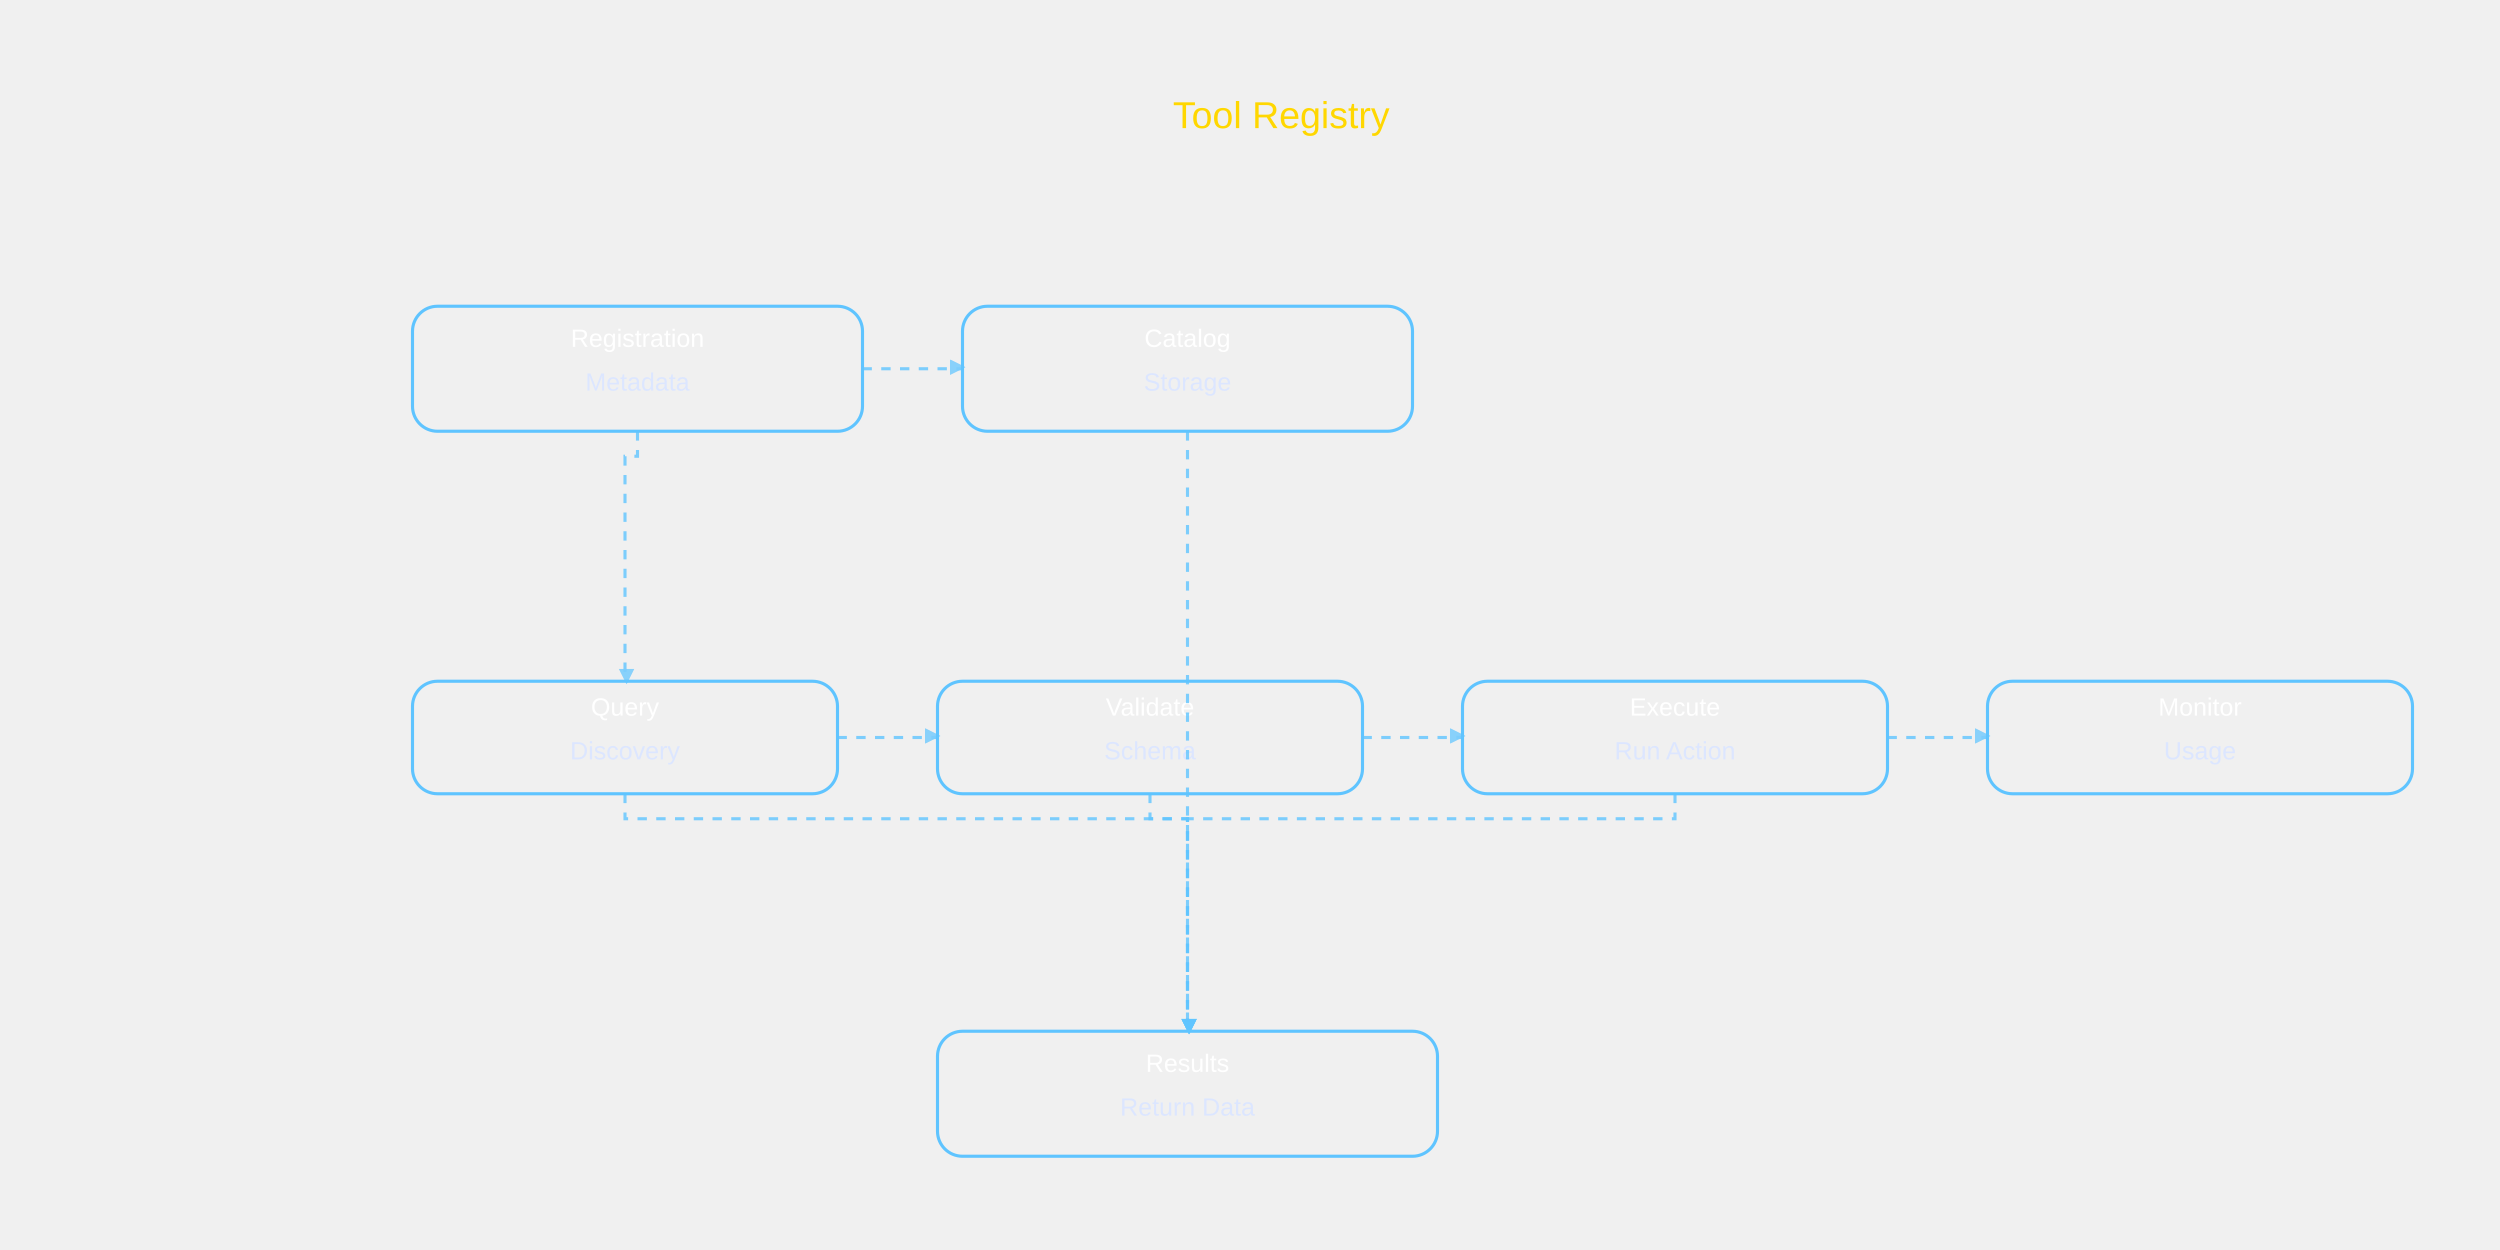
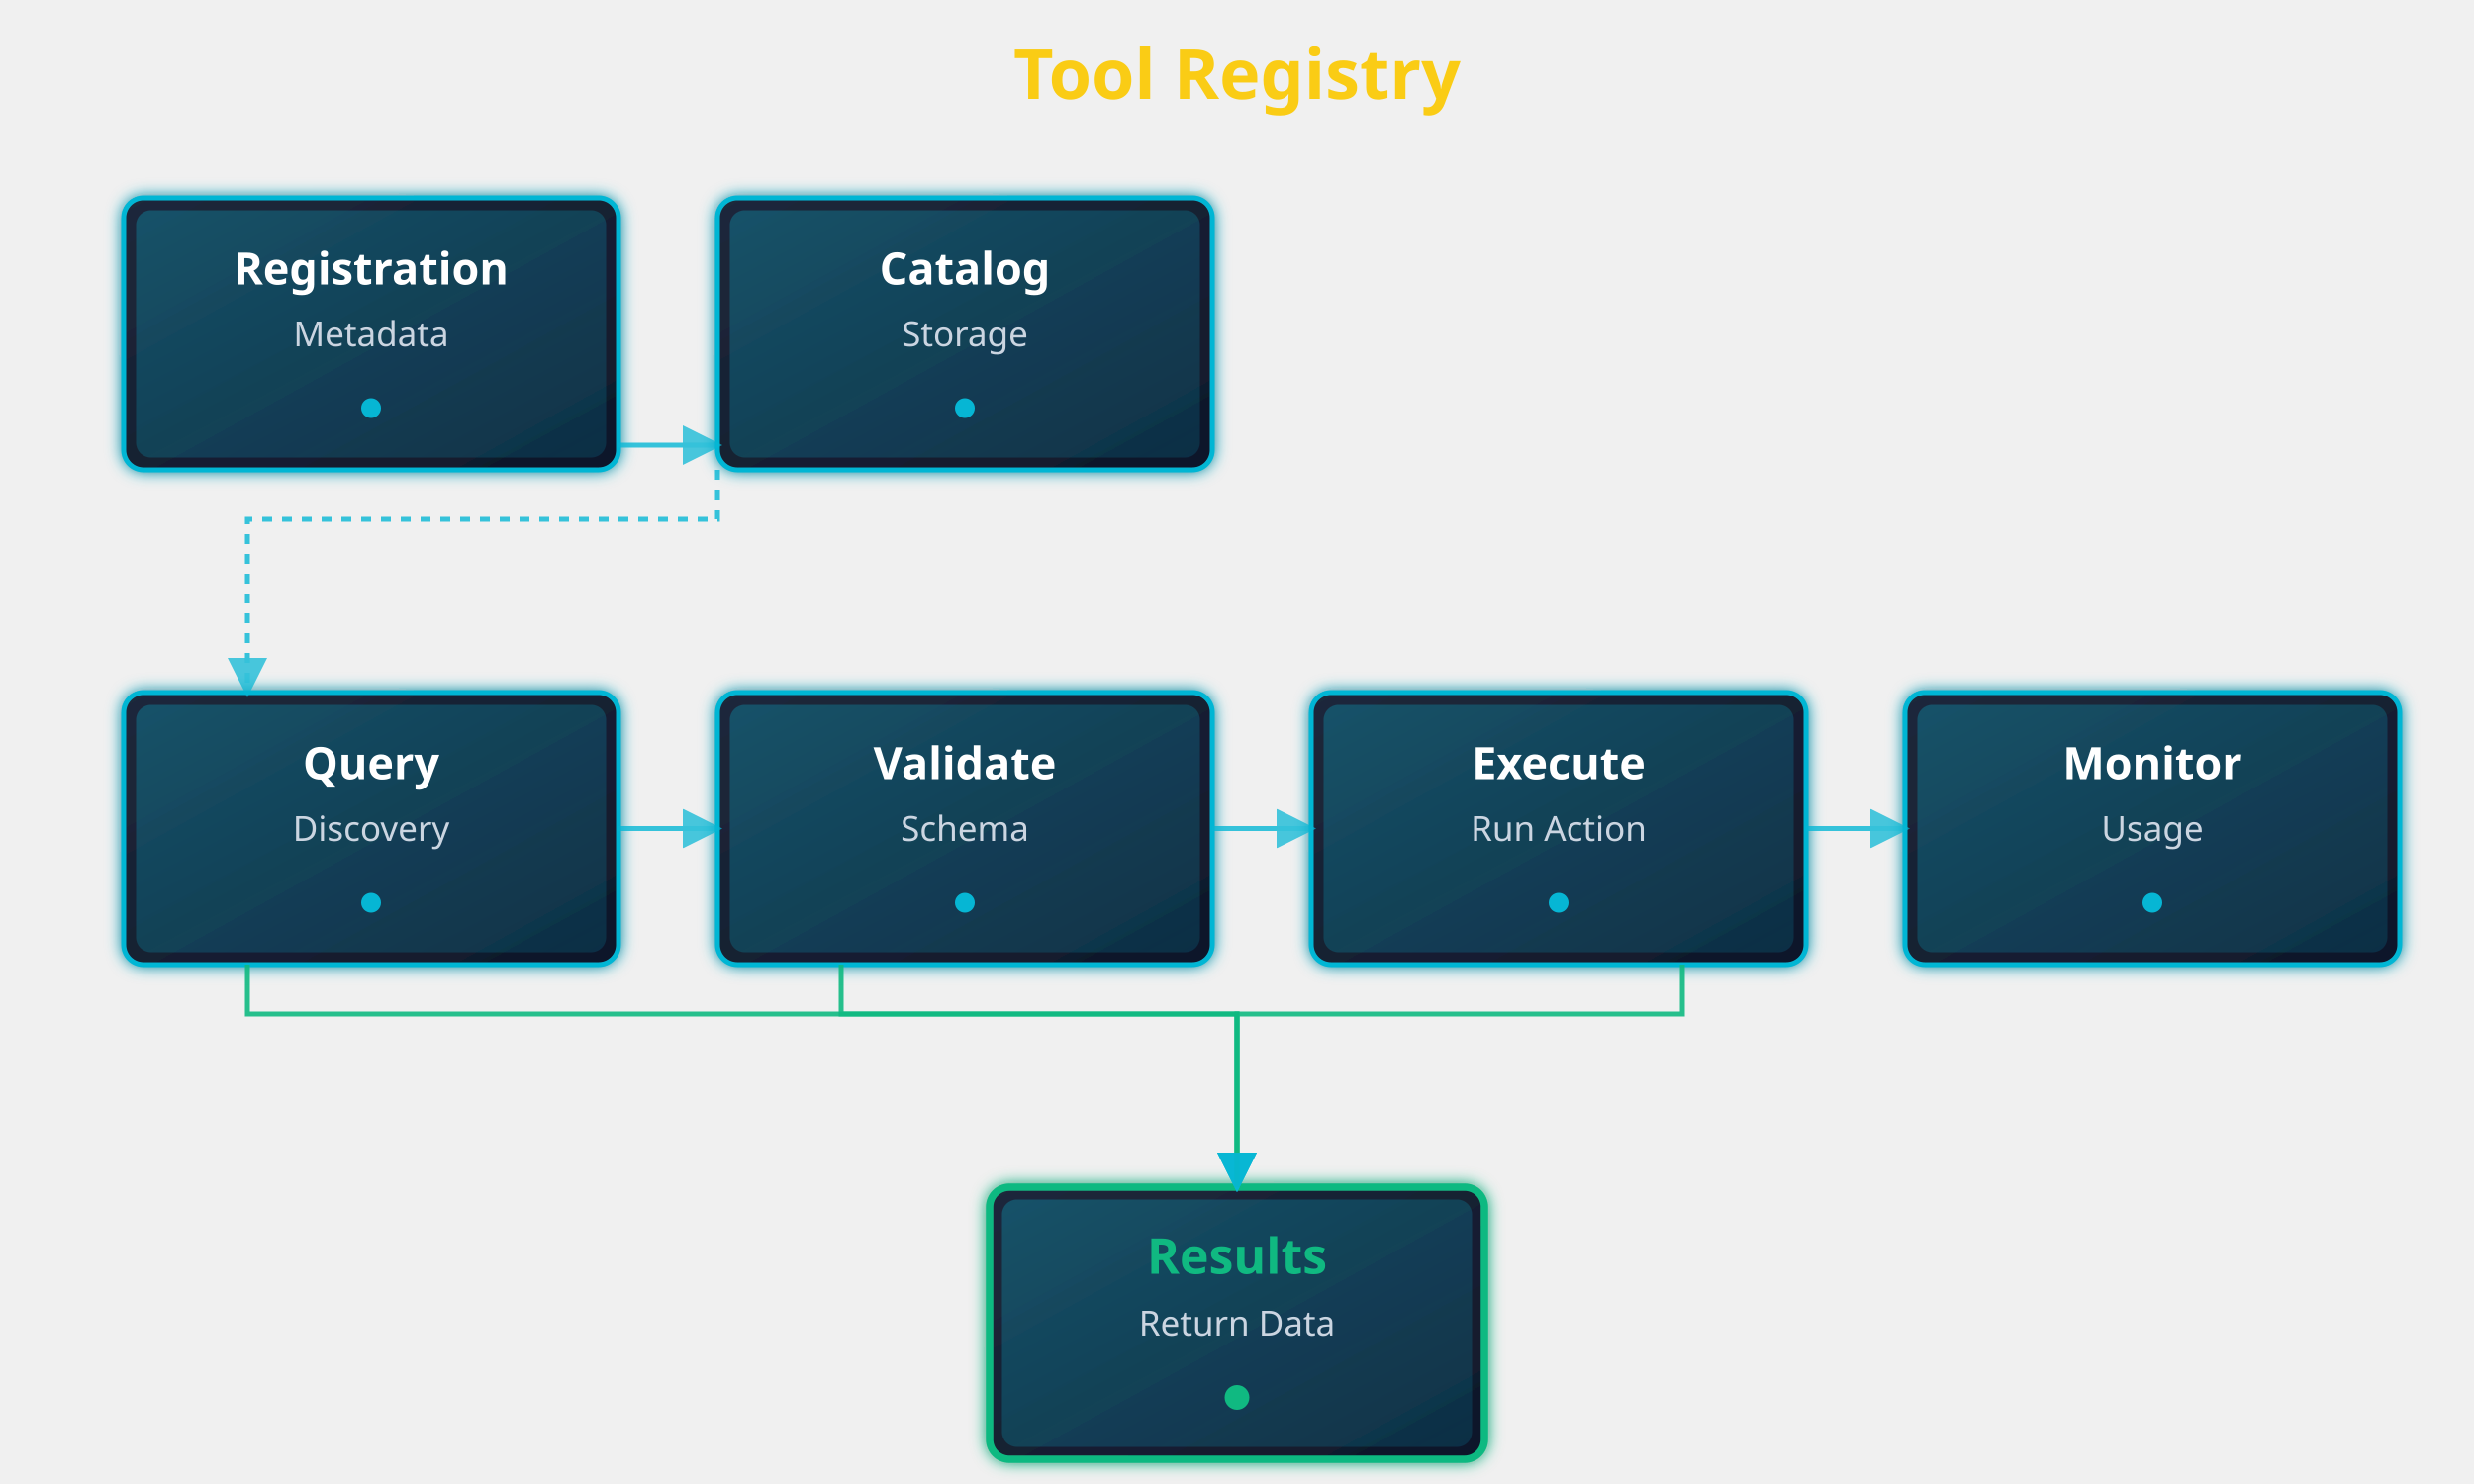
- <svg xmlns="http://www.w3.org/2000/svg" width="400" height="200">
+ <svg xmlns="http://www.w3.org/2000/svg" width="1000" height="600" viewBox="0 0 1000 600">
  <defs>
-     <linearGradient id="bg" x1="0" y1="0" x2="1" y2="1">
-       <stop offset="0" stop-color="#0a1b4e" />
-       <stop offset="1" stop-color="#001635" />
+     <linearGradient id="boxGrad" x1="0%" y1="0%" x2="100%" y2="100%">
+       <stop offset="0%" style="stop-color:#1e293b;stop-opacity:1" />
+       <stop offset="100%" style="stop-color:#0f172a;stop-opacity:1" />
    </linearGradient>
-     <marker id="arrowhead" markerWidth="5" markerHeight="5" refX="4" refY="3" orient="auto">
-       <polygon points="0 0, 5 2.5, 0 5" fill="#5fc4ff" opacity="0.9" />
+     <linearGradient id="cyanGrad" x1="0%" y1="0%" x2="100%" y2="100%">
+       <stop offset="0%" style="stop-color:#06b6d4;stop-opacity:0.3" />
+       <stop offset="100%" style="stop-color:#0891b2;stop-opacity:0.2" />
+     </linearGradient>
+     <filter id="glow">
+       <feGaussianBlur stdDeviation="3" result="coloredBlur" />
+       <feMerge>
+         <feMergeNode in="coloredBlur" />
+         <feMergeNode in="SourceGraphic" />
+       </feMerge>
+     </filter>
+     <marker id="arrowhead" markerWidth="8" markerHeight="8" refX="7" refY="4" orient="auto">
+       <polygon points="0 0, 8 4, 0 8" fill="#06b6d4" opacity="0.9" />
    </marker>
  </defs>
-   <text x="205.0" y="20.5" font-family="Arial, sans-serif" font-size="6" font-weight="normal" fill="#ffd700" text-anchor="middle">Tool Registry</text>
-   <g>
-     <rect x="66.0" y="49.0" width="72" height="20" rx="4" fill="none" stroke="#5fc4ff" stroke-width="0.5" />
-     <text x="102.0" y="55.5" font-family="Arial, sans-serif" font-size="4" font-weight="normal" fill="#ffffff" text-anchor="middle">Registration</text>
-     <text x="102.0" y="62.5" font-family="Arial, sans-serif" font-size="4" fill="#dce6ff" text-anchor="middle">Metadata</text>
+   <text x="500" y="40" font-family="system-ui, sans-serif" font-size="28" font-weight="bold" fill="#facc15" text-anchor="middle">Tool Registry</text>
+   <g transform="translate(50, 80)">
+     <g>
+       <rect x="0" y="0" width="200" height="110" rx="8" fill="url(#boxGrad)" stroke="#06b6d4" stroke-width="2" filter="url(#glow)" />
+       <rect x="5" y="5" width="190" height="100" rx="6" fill="url(#cyanGrad)" />
+       <text x="100" y="35" font-family="system-ui, sans-serif" font-size="18" font-weight="bold" fill="#ffffff" text-anchor="middle">Registration</text>
+       <text x="100" y="60" font-family="system-ui, sans-serif" font-size="14" fill="#cbd5e1" text-anchor="middle">Metadata</text>
+       <circle cx="100" cy="85" r="4" fill="#06b6d4" />
+     </g>
+     <g transform="translate(240, 0)">
+       <rect x="0" y="0" width="200" height="110" rx="8" fill="url(#boxGrad)" stroke="#06b6d4" stroke-width="2" filter="url(#glow)" />
+       <rect x="5" y="5" width="190" height="100" rx="6" fill="url(#cyanGrad)" />
+       <text x="100" y="35" font-family="system-ui, sans-serif" font-size="18" font-weight="bold" fill="#ffffff" text-anchor="middle">Catalog</text>
+       <text x="100" y="60" font-family="system-ui, sans-serif" font-size="14" fill="#cbd5e1" text-anchor="middle">Storage</text>
+       <circle cx="100" cy="85" r="4" fill="#06b6d4" />
+     </g>
  </g>
-   <g>
-     <rect x="154.0" y="49.0" width="72" height="20" rx="4" fill="none" stroke="#5fc4ff" stroke-width="0.5" />
-     <text x="190.0" y="55.5" font-family="Arial, sans-serif" font-size="4" font-weight="normal" fill="#ffffff" text-anchor="middle">Catalog</text>
-     <text x="190.0" y="62.5" font-family="Arial, sans-serif" font-size="4" fill="#dce6ff" text-anchor="middle">Storage</text>
+   <g transform="translate(50, 280)">
+     <g>
+       <rect x="0" y="0" width="200" height="110" rx="8" fill="url(#boxGrad)" stroke="#06b6d4" stroke-width="2" filter="url(#glow)" />
+       <rect x="5" y="5" width="190" height="100" rx="6" fill="url(#cyanGrad)" />
+       <text x="100" y="35" font-family="system-ui, sans-serif" font-size="18" font-weight="bold" fill="#ffffff" text-anchor="middle">Query</text>
+       <text x="100" y="60" font-family="system-ui, sans-serif" font-size="14" fill="#cbd5e1" text-anchor="middle">Discovery</text>
+       <circle cx="100" cy="85" r="4" fill="#06b6d4" />
+     </g>
+     <g transform="translate(240, 0)">
+       <rect x="0" y="0" width="200" height="110" rx="8" fill="url(#boxGrad)" stroke="#06b6d4" stroke-width="2" filter="url(#glow)" />
+       <rect x="5" y="5" width="190" height="100" rx="6" fill="url(#cyanGrad)" />
+       <text x="100" y="35" font-family="system-ui, sans-serif" font-size="18" font-weight="bold" fill="#ffffff" text-anchor="middle">Validate</text>
+       <text x="100" y="60" font-family="system-ui, sans-serif" font-size="14" fill="#cbd5e1" text-anchor="middle">Schema</text>
+       <circle cx="100" cy="85" r="4" fill="#06b6d4" />
+     </g>
+     <g transform="translate(480, 0)">
+       <rect x="0" y="0" width="200" height="110" rx="8" fill="url(#boxGrad)" stroke="#06b6d4" stroke-width="2" filter="url(#glow)" />
+       <rect x="5" y="5" width="190" height="100" rx="6" fill="url(#cyanGrad)" />
+       <text x="100" y="35" font-family="system-ui, sans-serif" font-size="18" font-weight="bold" fill="#ffffff" text-anchor="middle">Execute</text>
+       <text x="100" y="60" font-family="system-ui, sans-serif" font-size="14" fill="#cbd5e1" text-anchor="middle">Run Action</text>
+       <circle cx="100" cy="85" r="4" fill="#06b6d4" />
+     </g>
+     <g transform="translate(720, 0)">
+       <rect x="0" y="0" width="200" height="110" rx="8" fill="url(#boxGrad)" stroke="#06b6d4" stroke-width="2" filter="url(#glow)" />
+       <rect x="5" y="5" width="190" height="100" rx="6" fill="url(#cyanGrad)" />
+       <text x="100" y="35" font-family="system-ui, sans-serif" font-size="18" font-weight="bold" fill="#ffffff" text-anchor="middle">Monitor</text>
+       <text x="100" y="60" font-family="system-ui, sans-serif" font-size="14" fill="#cbd5e1" text-anchor="middle">Usage</text>
+       <circle cx="100" cy="85" r="4" fill="#06b6d4" />
+     </g>
  </g>
-   <g>
-     <rect x="66.0" y="109.0" width="68" height="18" rx="4" fill="none" stroke="#5fc4ff" stroke-width="0.5" />
-     <text x="100.0" y="114.5" font-family="Arial, sans-serif" font-size="4" font-weight="normal" fill="#ffffff" text-anchor="middle">Query</text>
-     <text x="100.0" y="121.5" font-family="Arial, sans-serif" font-size="4" fill="#dce6ff" text-anchor="middle">Discovery</text>
+   <g transform="translate(400, 480)">
+     <rect x="0" y="0" width="200" height="110" rx="8" fill="url(#boxGrad)" stroke="#10b981" stroke-width="3" filter="url(#glow)" />
+     <rect x="5" y="5" width="190" height="100" rx="6" fill="url(#cyanGrad)" />
+     <text x="100" y="35" font-family="system-ui, sans-serif" font-size="20" font-weight="bold" fill="#10b981" text-anchor="middle">Results</text>
+     <text x="100" y="60" font-family="system-ui, sans-serif" font-size="14" fill="#cbd5e1" text-anchor="middle">Return Data</text>
+     <circle cx="100" cy="85" r="5" fill="#10b981" />
  </g>
-   <g>
-     <rect x="150.0" y="109.0" width="68" height="18" rx="4" fill="none" stroke="#5fc4ff" stroke-width="0.5" />
-     <text x="184.0" y="114.5" font-family="Arial, sans-serif" font-size="4" font-weight="normal" fill="#ffffff" text-anchor="middle">Validate</text>
-     <text x="184.0" y="121.5" font-family="Arial, sans-serif" font-size="4" fill="#dce6ff" text-anchor="middle">Schema</text>
-   </g>
-   <g>
-     <rect x="234.0" y="109.0" width="68" height="18" rx="4" fill="none" stroke="#5fc4ff" stroke-width="0.5" />
-     <text x="268.0" y="114.5" font-family="Arial, sans-serif" font-size="4" font-weight="normal" fill="#ffffff" text-anchor="middle">Execute</text>
-     <text x="268.0" y="121.5" font-family="Arial, sans-serif" font-size="4" fill="#dce6ff" text-anchor="middle">Run Action</text>
-   </g>
-   <g>
-     <rect x="318.0" y="109.0" width="68" height="18" rx="4" fill="none" stroke="#5fc4ff" stroke-width="0.5" />
-     <text x="352.0" y="114.5" font-family="Arial, sans-serif" font-size="4" font-weight="normal" fill="#ffffff" text-anchor="middle">Monitor</text>
-     <text x="352.0" y="121.5" font-family="Arial, sans-serif" font-size="4" fill="#dce6ff" text-anchor="middle">Usage</text>
-   </g>
-   <g>
-     <rect x="150.0" y="165.0" width="80" height="20" rx="4" fill="none" stroke="#5fc4ff" stroke-width="0.5" />
-     <text x="190.0" y="171.5" font-family="Arial, sans-serif" font-size="4" font-weight="normal" fill="#ffffff" text-anchor="middle">Results</text>
-     <text x="190.0" y="178.5" font-family="Arial, sans-serif" font-size="4" fill="#dce6ff" text-anchor="middle">Return Data</text>
-   </g>
-   <path d="M 268.0 127.0 L 268.0 131.0 L 190.0 131.0 L 190.0 165.0" stroke="#5fc4ff" stroke-width="0.5" stroke-dasharray="1.5,1.5" fill="none" marker-end="url(#arrowhead)" opacity="0.8" />
-   <path d="M 184.0 127.0 L 184.0 131.0 L 190.0 131.0 L 190.0 165.0" stroke="#5fc4ff" stroke-width="0.5" stroke-dasharray="1.5,1.5" fill="none" marker-end="url(#arrowhead)" opacity="0.8" />
-   <path d="M 100.0 127.0 L 100.0 131.0 L 190.0 131.0 L 190.0 165.0" stroke="#5fc4ff" stroke-width="0.5" stroke-dasharray="1.5,1.5" fill="none" marker-end="url(#arrowhead)" opacity="0.8" />
-   <path d="M 190.0 69.0 L 190.0 73.0 L 190.0 165.0" stroke="#5fc4ff" stroke-width="0.5" stroke-dasharray="1.5,1.5" fill="none" marker-end="url(#arrowhead)" opacity="0.8" />
-   <path d="M 102.0 69.0 L 102.0 73.0 L 100.0 73.0 L 100.0 109.0" stroke="#5fc4ff" stroke-width="0.5" stroke-dasharray="1.5,1.5" fill="none" marker-end="url(#arrowhead)" opacity="0.8" />
-   <path d="M 302.0 118.0 L 318.0 118.0" stroke="#5fc4ff" stroke-width="0.5" stroke-dasharray="1.5,1.5" fill="none" marker-end="url(#arrowhead)" opacity="0.8" />
-   <path d="M 218.0 118.0 L 234.0 118.0" stroke="#5fc4ff" stroke-width="0.5" stroke-dasharray="1.5,1.5" fill="none" marker-end="url(#arrowhead)" opacity="0.8" />
-   <path d="M 134.0 118.0 L 150.0 118.0" stroke="#5fc4ff" stroke-width="0.5" stroke-dasharray="1.5,1.5" fill="none" marker-end="url(#arrowhead)" opacity="0.8" />
-   <path d="M 138.0 59.0 L 154.0 59.0" stroke="#5fc4ff" stroke-width="0.5" stroke-dasharray="1.5,1.5" fill="none" marker-end="url(#arrowhead)" opacity="0.8" />
+   <path d="M 250 180 L 290 180" fill="none" stroke="#06b6d4" stroke-width="2" marker-end="url(#arrowhead)" opacity="0.8" />
+   <path d="M 290 190 L 290 210 L 100 210 L 100 280" fill="none" stroke="#06b6d4" stroke-width="2" stroke-dasharray="4,4" marker-end="url(#arrowhead)" opacity="0.8" />
+   <path d="M 250 335 L 290 335" fill="none" stroke="#06b6d4" stroke-width="2" marker-end="url(#arrowhead)" opacity="0.8" />
+   <path d="M 490 335 L 530 335" fill="none" stroke="#06b6d4" stroke-width="2" marker-end="url(#arrowhead)" opacity="0.8" />
+   <path d="M 730 335 L 770 335" fill="none" stroke="#06b6d4" stroke-width="2" marker-end="url(#arrowhead)" opacity="0.8" />
+   <path d="M 680 390 L 680 410 L 500 410 L 500 480" fill="none" stroke="#10b981" stroke-width="2" marker-end="url(#arrowhead)" opacity="0.9" />
+   <path d="M 340 390 L 340 410 L 500 410 L 500 480" fill="none" stroke="#10b981" stroke-width="2" marker-end="url(#arrowhead)" opacity="0.9" />
+   <path d="M 100 390 L 100 410 L 500 410 L 500 480" fill="none" stroke="#10b981" stroke-width="2" marker-end="url(#arrowhead)" opacity="0.9" />
</svg>
